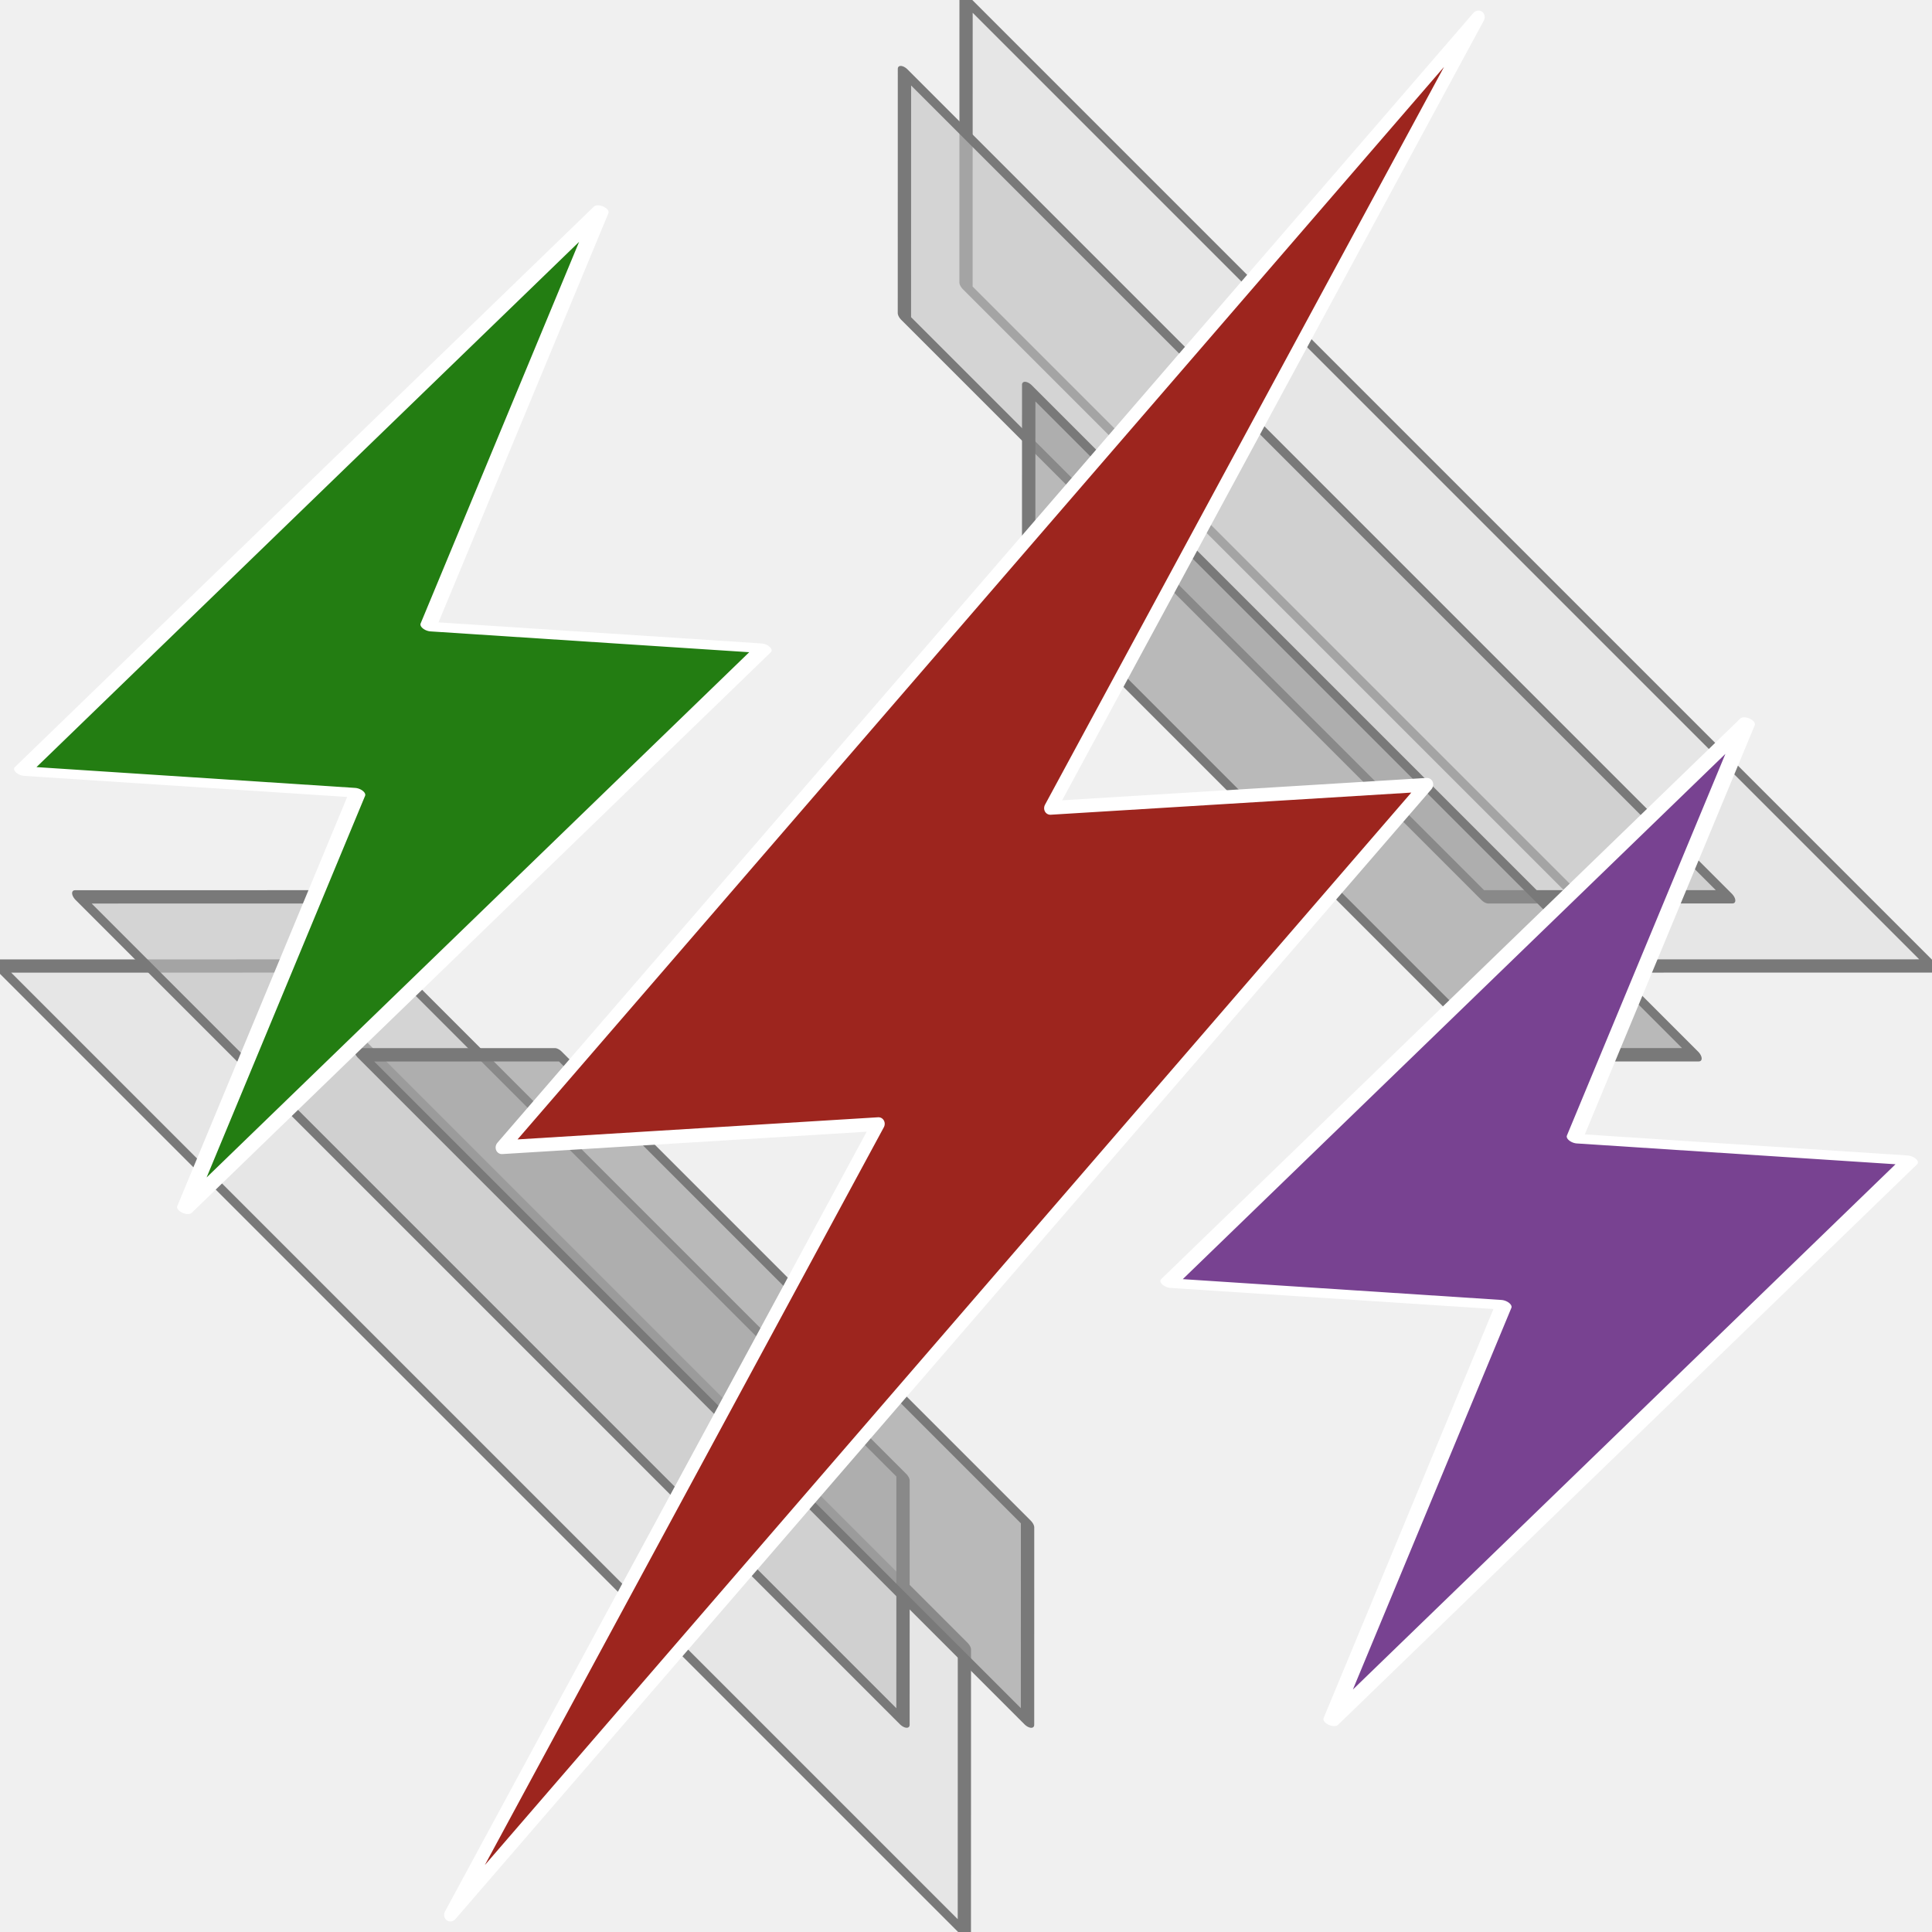
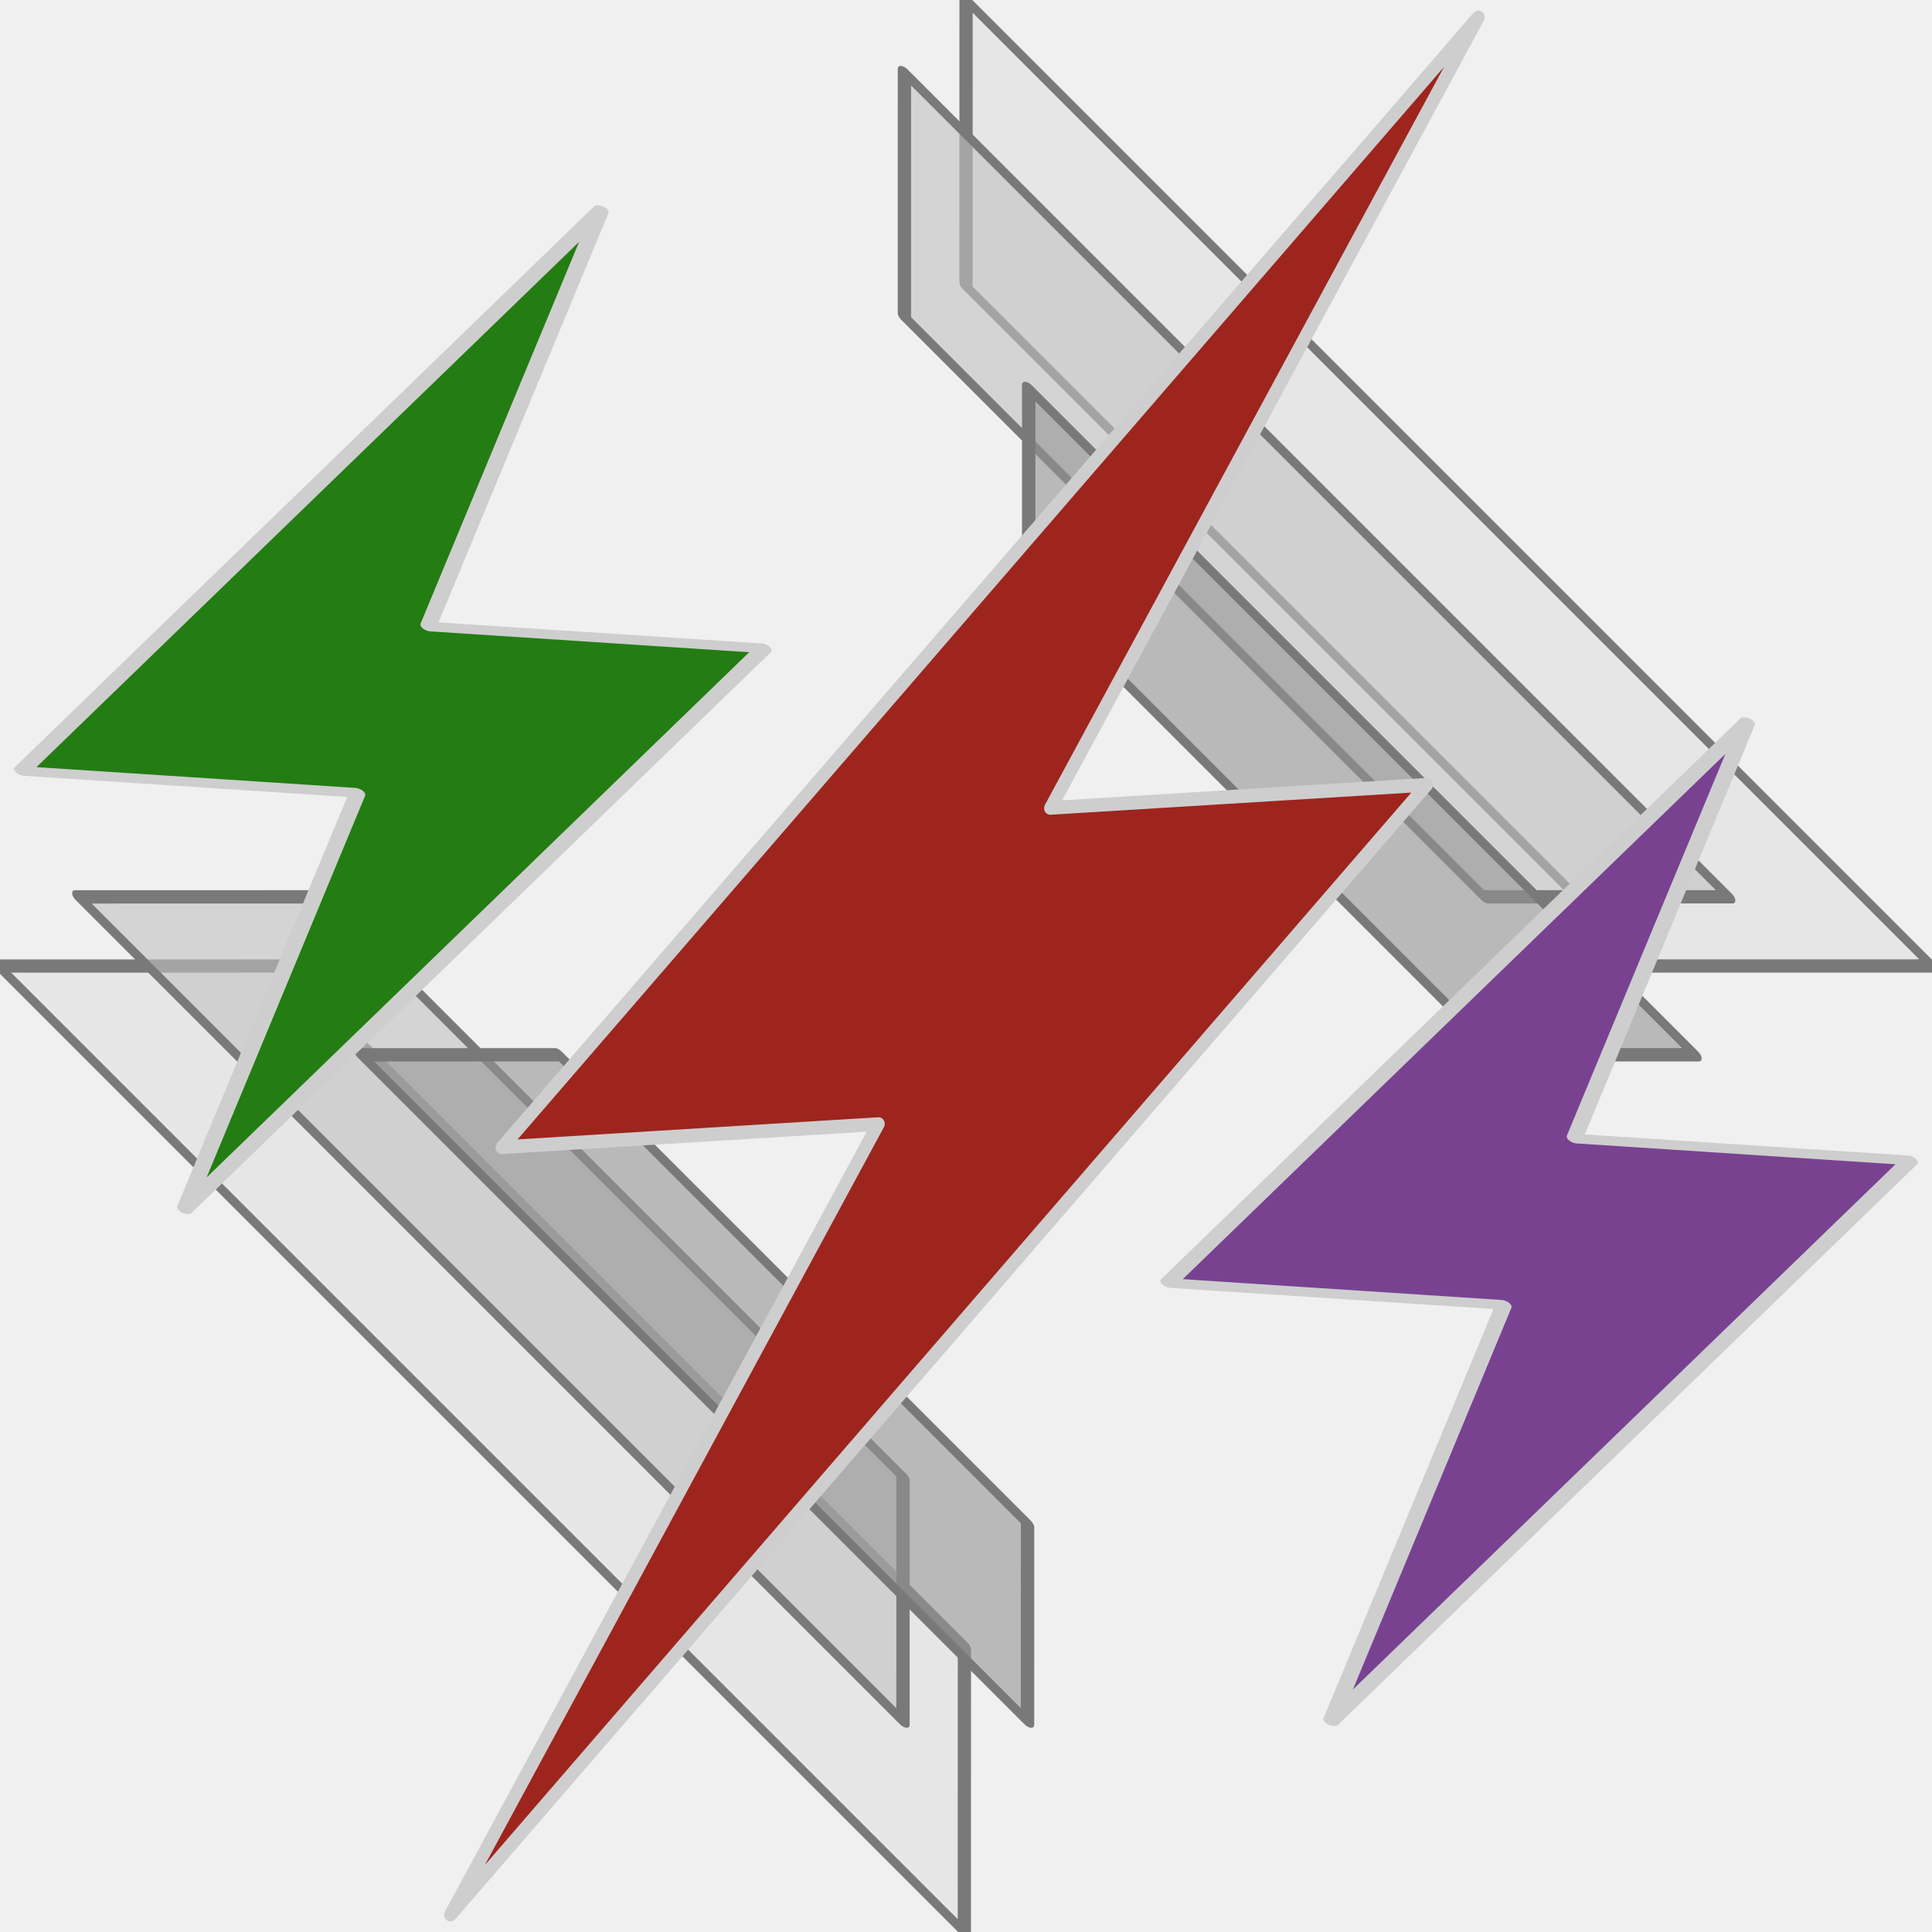
<svg xmlns="http://www.w3.org/2000/svg" width="100%" height="100%" viewBox="0 0 600 600" version="1.1" xml:space="preserve" style="fill-rule:evenodd;clip-rule:evenodd;stroke-linecap:round;stroke-linejoin:round;stroke-miterlimit:1.5;">
  <g id="dark" transform="matrix(0.45408,-1.01653,1.01653,0.45408,-141.337,468.959)">
    <g transform="matrix(0.366362,0.820159,-0.820159,0.366362,436.206,-56.3173)">
      <g transform="matrix(6.88453,-6.88453,12.9699,12.9699,-1544.81,-512.696)">
        <path d="M59.625,94.31L53.17,90.885L53.17,114.013L59.625,110.588L59.625,94.31Z" style="fill:rgb(223,223,223);fill-opacity:0.6;stroke:rgb(121,121,121);stroke-width:0.28px;" />
      </g>
      <g transform="matrix(-6.88453,6.88453,-12.9699,-12.9699,2145.3,1112.71)">
        <path d="M59.625,94.31L53.17,90.885L53.17,114.013L59.625,110.588L59.625,94.31Z" style="fill:rgb(223,223,223);fill-opacity:0.6;stroke:rgb(121,121,121);stroke-width:0.28px;" />
      </g>
    </g>
    <g transform="matrix(0.312598,0.699801,-0.699801,0.312598,426.858,-27.5798)">
      <g transform="matrix(6.88453,-6.88453,12.9699,12.9699,-1544.81,-512.696)">
        <path d="M59.625,94.31L53.17,90.885L53.17,114.013L59.625,110.588L59.625,94.31Z" style="fill:rgb(193,193,193);fill-opacity:0.6;stroke:rgb(121,121,121);stroke-width:0.33px;" />
      </g>
      <g transform="matrix(-6.88453,6.88453,-12.9699,-12.9699,2145.3,1112.71)">
        <path d="M59.625,94.31L53.17,90.885L53.17,114.013L59.625,110.588L59.625,94.31Z" style="fill:rgb(193,193,193);fill-opacity:0.6;stroke:rgb(121,121,121);stroke-width:0.33px;" />
      </g>
    </g>
    <g transform="matrix(0.252698,0.565704,-0.565704,0.252698,378.537,80.3057)">
      <g transform="matrix(6.88453,-6.88453,12.9699,12.9699,-1544.81,-512.696)">
        <path d="M59.625,94.31L53.17,90.885L53.17,114.013L59.625,110.588L59.625,94.31Z" style="fill:rgb(149,149,149);fill-opacity:0.6;stroke:rgb(121,121,121);stroke-width:0.41px;" />
      </g>
      <g transform="matrix(-6.88453,6.88453,-12.9699,-12.9699,2145.3,1112.71)">
        <path d="M59.625,94.31L53.17,90.885L53.17,114.013L59.625,110.588L59.625,94.31Z" style="fill:rgb(149,149,149);fill-opacity:0.6;stroke:rgb(121,121,121);stroke-width:0.41px;" />
      </g>
    </g>
    <g transform="matrix(8.71411e-17,1.42312,-0.999926,6.12278e-17,599.956,37.3564)">
      <g transform="matrix(0.751433,-0.00275784,0.00419764,1.14374,12.4434,-42.577)">
-         <path d="M230.997,256.216L318.325,213.881L204.129,562.298L223.069,343.784L135.741,386.119L249.937,37.702L230.997,256.216Z" style="fill:rgb(157,37,30);stroke:white;stroke-width:3.38px;" />
+         <path d="M230.997,256.216L318.325,213.881L204.129,562.298L223.069,343.784L135.741,386.119L249.937,37.702L230.997,256.216Z" style="fill:rgb(157,37,30);stroke:rgb(206,206,206);stroke-width:3.38px;" />
      </g>
      <g transform="matrix(0.744892,-0.0989696,0.0752789,0.566585,115.902,152.15)">
-         <path d="M230.997,256.216L318.325,213.881L204.129,562.298L223.069,343.784L135.741,386.119L249.937,37.702L230.997,256.216Z" style="fill:rgb(120,66,145);stroke:white;stroke-width:4.21px;" />
+         <path d="M230.997,256.216L318.325,213.881L204.129,562.298L223.069,343.784L135.741,386.119L249.937,37.702L230.997,256.216Z" style="fill:rgb(120,66,145);stroke:rgb(206,206,206);stroke-width:4.21px;" />
      </g>
      <g transform="matrix(0.744892,-0.0989696,0.0752789,0.566585,-130.179,152.15)">
-         <path d="M230.997,256.216L318.325,213.881L204.129,562.298L223.069,343.784L135.741,386.119L249.937,37.702L230.997,256.216Z" style="fill:rgb(35,125,18);stroke:white;stroke-width:4.21px;" />
+         <path d="M230.997,256.216L318.325,213.881L204.129,562.298L223.069,343.784L135.741,386.119L249.937,37.702L230.997,256.216Z" style="fill:rgb(35,125,18);stroke:rgb(206,206,206);stroke-width:4.21px;" />
      </g>
    </g>
  </g>
</svg>
